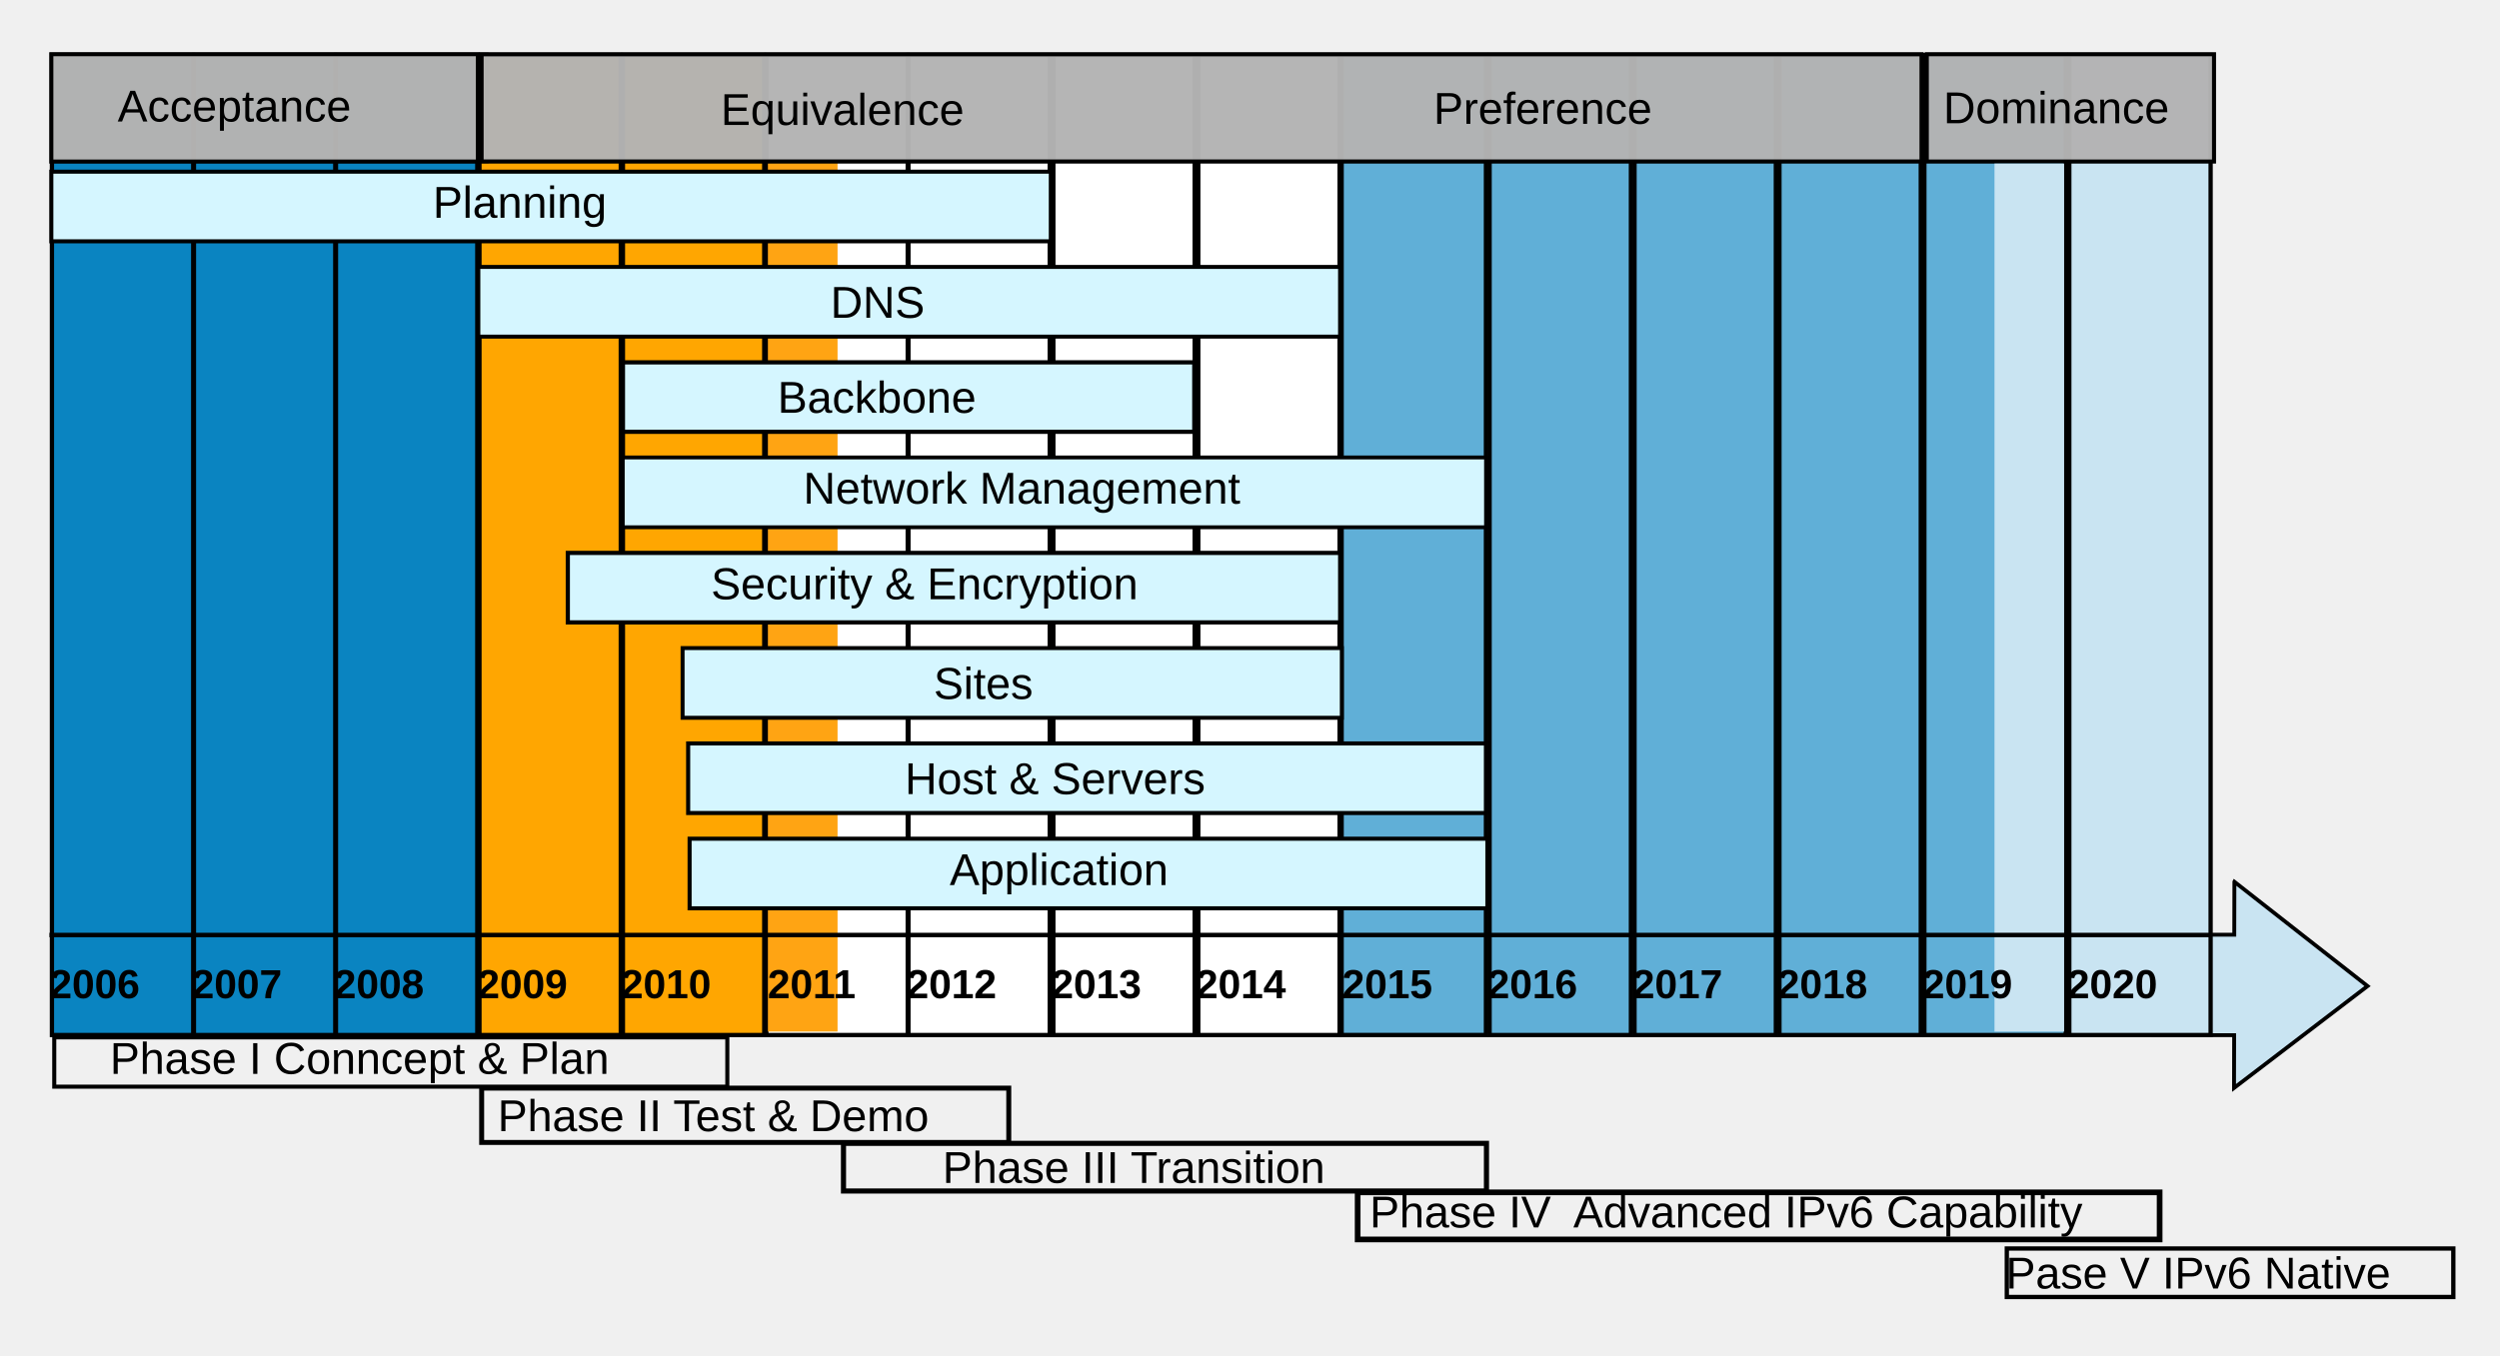
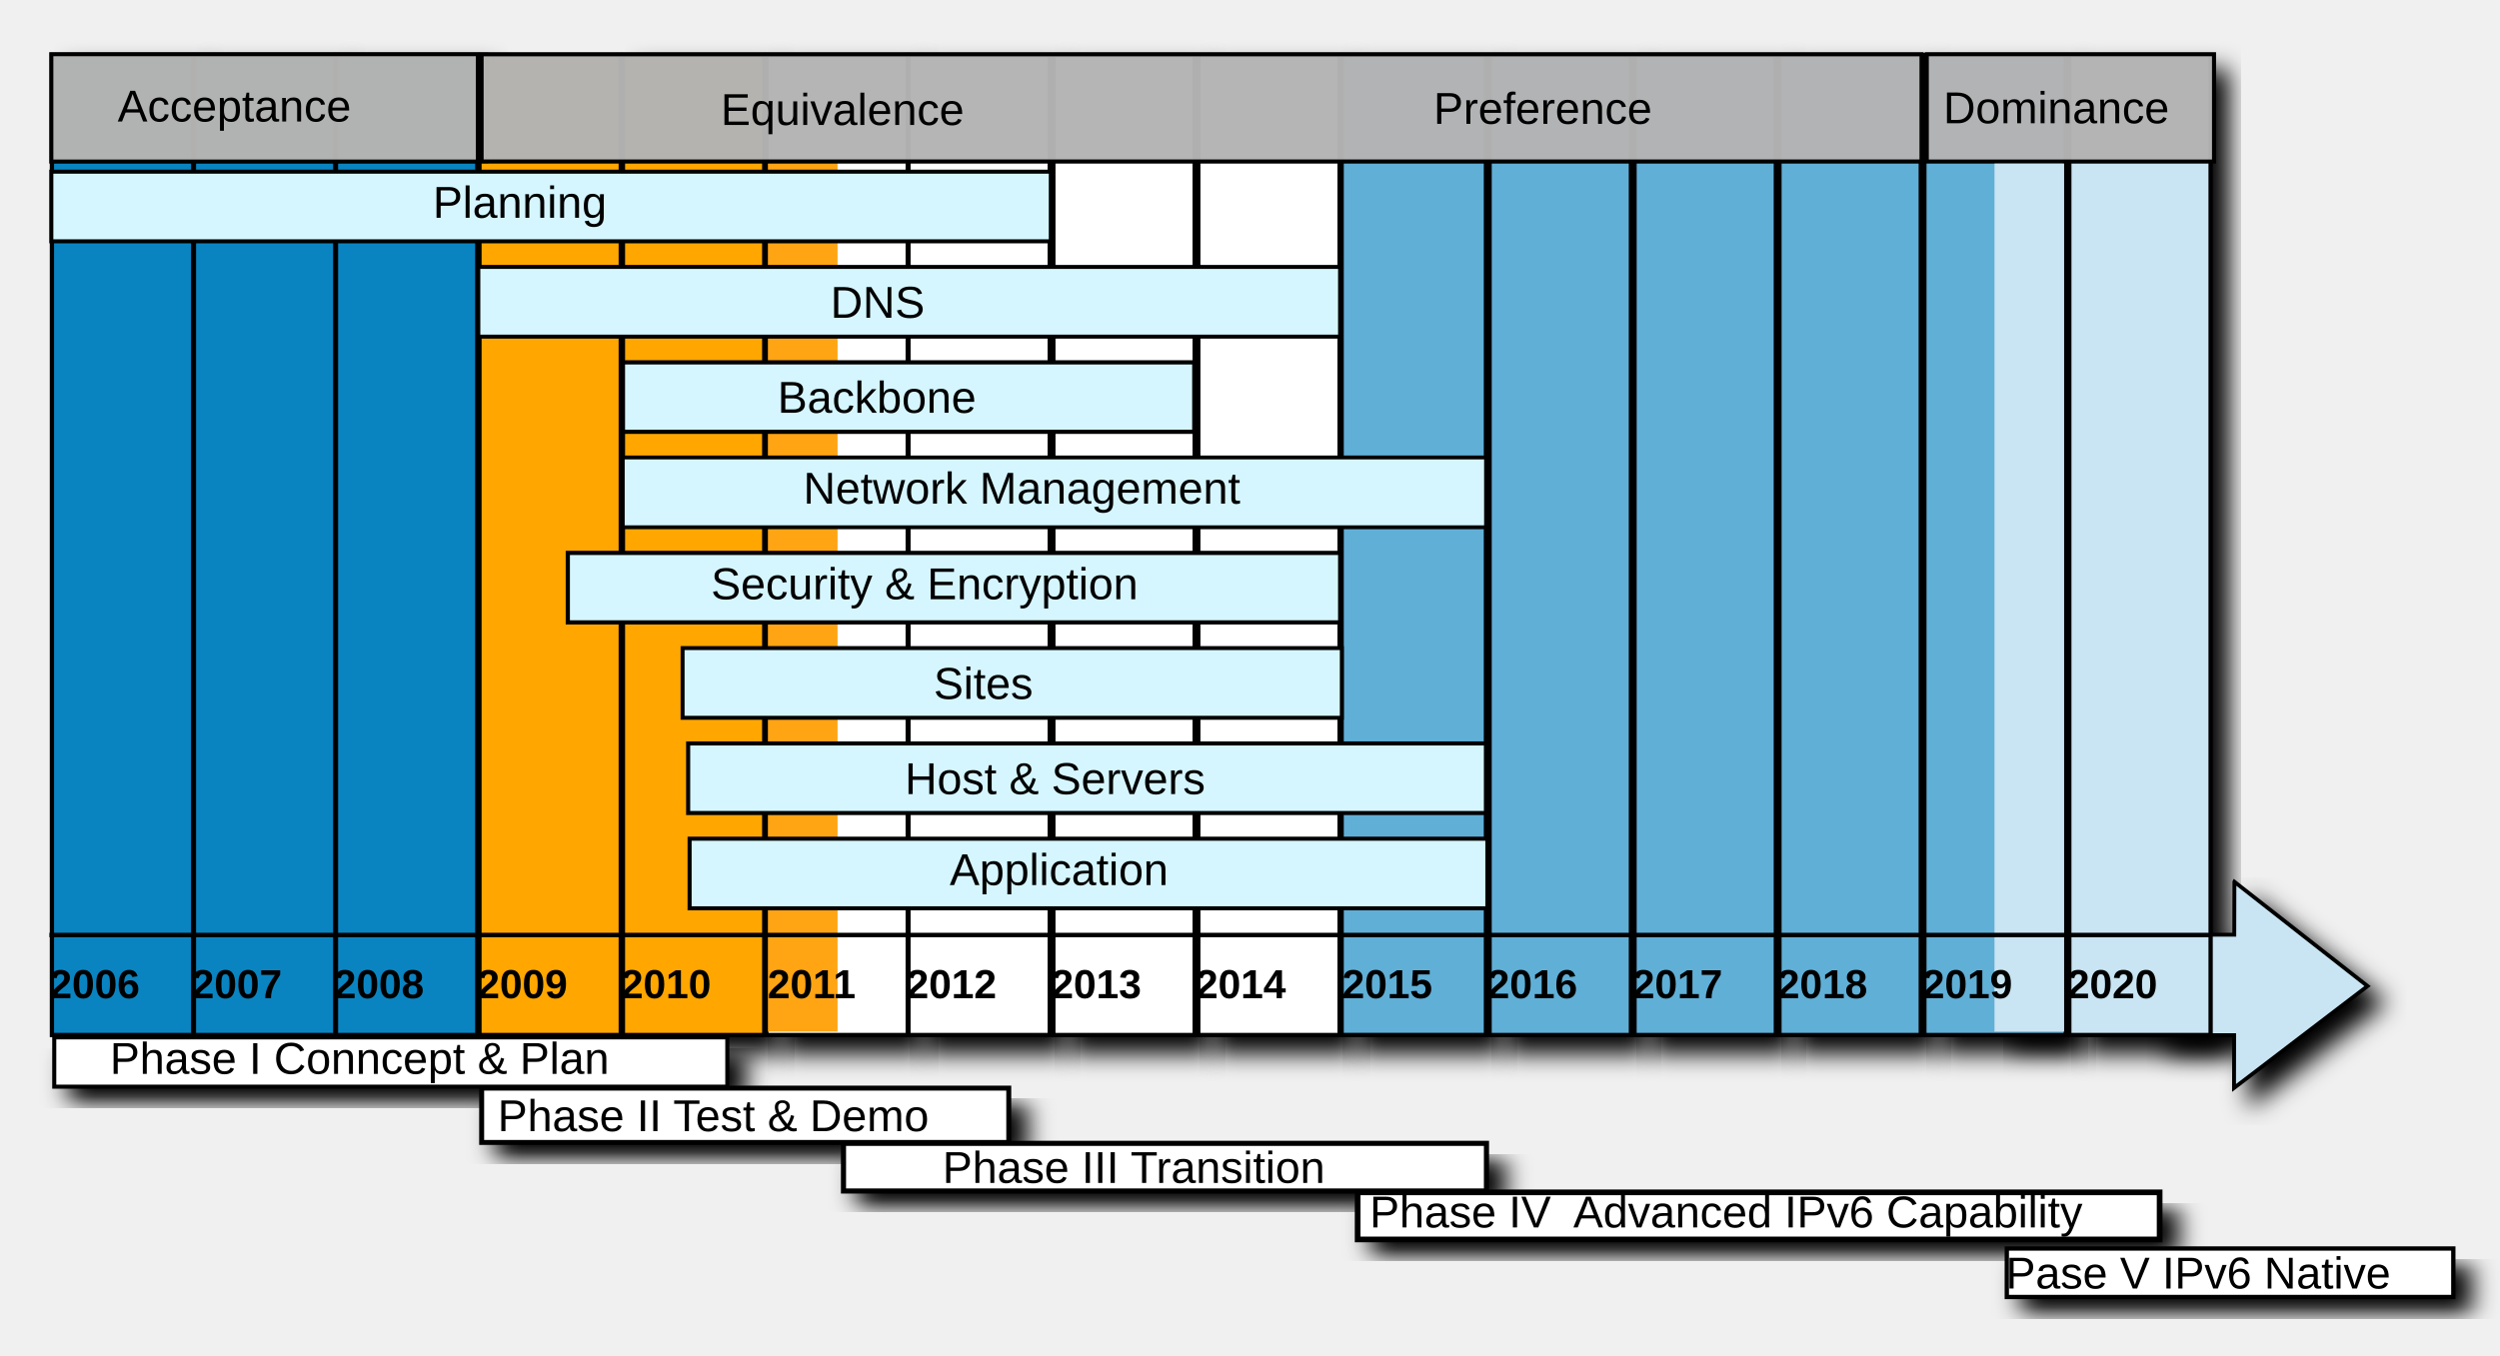
<svg xmlns="http://www.w3.org/2000/svg" width="615.286" height="333.857" id="svg32824" version="1.1" style="display:inline">
  <defs id="defs32826">
-     </defs>
+     <filter id="filter35543" color-interpolation-filters="sRGB">
+       <feGaussianBlur id="feGaussianBlur35545" stdDeviation="3" />
+     </filter>
+     <filter id="filter35547" color-interpolation-filters="sRGB">
+       <feGaussianBlur id="feGaussianBlur35549" stdDeviation="3" />
+     </filter>
+     <filter id="filter35551" color-interpolation-filters="sRGB">
+       <feGaussianBlur id="feGaussianBlur35553" stdDeviation="3" />
+     </filter>
+     <filter id="filter35555" color-interpolation-filters="sRGB">
+       <feGaussianBlur id="feGaussianBlur35557" stdDeviation="3" />
+     </filter>
+     <filter id="filter35559" color-interpolation-filters="sRGB">
+       <feGaussianBlur id="feGaussianBlur35561" stdDeviation="3" />
+     </filter>
+     <filter id="filter35563" color-interpolation-filters="sRGB">
+       <feGaussianBlur id="feGaussianBlur35565" stdDeviation="3" />
+     </filter>
+     <filter id="filter35567" color-interpolation-filters="sRGB">
+       <feGaussianBlur id="feGaussianBlur35569" stdDeviation="3" />
+     </filter>
+     <filter id="filter35571" color-interpolation-filters="sRGB">
+       <feGaussianBlur id="feGaussianBlur35573" stdDeviation="3" />
+     </filter>
+     <filter id="filter35575" color-interpolation-filters="sRGB">
+       <feGaussianBlur id="feGaussianBlur35577" stdDeviation="3" />
+     </filter>
+     <filter id="filter35579" color-interpolation-filters="sRGB">
+       <feGaussianBlur id="feGaussianBlur35581" stdDeviation="3" />
+     </filter>
+     <filter id="filter35583" color-interpolation-filters="sRGB">
+       <feGaussianBlur id="feGaussianBlur35585" stdDeviation="3" />
+     </filter>
+     <filter id="filter35587" color-interpolation-filters="sRGB">
+       <feGaussianBlur id="feGaussianBlur35589" stdDeviation="3" />
+     </filter>
+     <filter id="filter35591" color-interpolation-filters="sRGB">
+       <feGaussianBlur id="feGaussianBlur35593" stdDeviation="3" />
+     </filter>
+     <filter id="filter35595" color-interpolation-filters="sRGB">
+       <feGaussianBlur id="feGaussianBlur35597" stdDeviation="3" />
+     </filter>
+     <filter id="filter35599" color-interpolation-filters="sRGB">
+       <feGaussianBlur id="feGaussianBlur35601" stdDeviation="3" />
+     </filter>
+     <filter id="filter35603" color-interpolation-filters="sRGB">
+       <feGaussianBlur id="feGaussianBlur35605" stdDeviation="3" />
+     </filter>
+     <filter id="filter35607" color-interpolation-filters="sRGB">
+       <feGaussianBlur id="feGaussianBlur35609" stdDeviation="3" />
+     </filter>
+     <filter id="filter35611" color-interpolation-filters="sRGB">
+       <feGaussianBlur id="feGaussianBlur35613" stdDeviation="3" />
+     </filter>
+     <filter id="filter35615" color-interpolation-filters="sRGB">
+       <feGaussianBlur id="feGaussianBlur35617" stdDeviation="3" />
+     </filter>
+     <filter id="filter35623" color-interpolation-filters="sRGB">
+       <feGaussianBlur id="feGaussianBlur35625" stdDeviation="3" />
+     </filter>
+     <filter id="filter35627" color-interpolation-filters="sRGB">
+       <feGaussianBlur id="feGaussianBlur35629" stdDeviation="3" />
+     </filter>
+   </defs>
  <g id="layer1" style="display:inline" transform="translate(-76.64286,-359.005)">
+     <rect y="376.557" x="554.45" height="241.371" width="34.794" id="rect35619" style="color:#000000;fill:#000000;fill-opacity:1;stroke:#000000;stroke-width:1.056;stroke-linecap:butt;stroke-linejoin:miter;stroke-miterlimit:4;stroke-opacity:1;stroke-dasharray:none;stroke-dashoffset:0;marker:none;visibility:visible;display:inline;overflow:visible;filter:url(#filter35623);enable-background:accumulate" />
+     <rect y="376.557" x="234.016" height="241.371" width="34.794" id="rect35621" style="color:#000000;fill:#000000;fill-opacity:1;stroke:#000000;stroke-width:1.056;stroke-linecap:butt;stroke-linejoin:miter;stroke-miterlimit:4;stroke-opacity:1;stroke-dasharray:none;stroke-dashoffset:0;marker:none;visibility:visible;display:inline;overflow:visible;filter:url(#filter35627);enable-background:accumulate" />
+     <path id="path35505" d="m 630.781,580.188 -0.031,13.031 -20,0 0,24.75 19.969,0 -0.031,13 32.875,-25.094 -32.781,-25.688 z" style="color:#000000;fill:#000000;fill-opacity:1;fill-rule:nonzero;stroke:#000000;stroke-width:0.953;stroke-linecap:butt;stroke-linejoin:miter;stroke-miterlimit:4;stroke-opacity:1;stroke-dasharray:none;stroke-dashoffset:0;marker:none;visibility:visible;display:inline;overflow:visible;filter:url(#filter35543);enable-background:accumulate" />
+     <rect y="376.557" x="93.426" height="241.371" width="34.794" id="rect35507" style="color:#000000;fill:#000000;fill-opacity:1;stroke:#000000;stroke-width:1.056;stroke-linecap:butt;stroke-linejoin:miter;stroke-miterlimit:4;stroke-opacity:1;stroke-dasharray:none;stroke-dashoffset:0;marker:none;visibility:visible;display:inline;overflow:visible;filter:url(#filter35547);enable-background:accumulate" />
+     <rect y="376.557" x="590.133" height="241.371" width="34.794" id="rect35509" style="color:#000000;fill:#000000;fill-opacity:1;stroke:#000000;stroke-width:1.056;stroke-linecap:butt;stroke-linejoin:miter;stroke-miterlimit:4;stroke-opacity:1;stroke-dasharray:none;stroke-dashoffset:0;marker:none;visibility:visible;display:inline;overflow:visible;filter:url(#filter35551);enable-background:accumulate" />
+     <rect y="376.557" x="518.767" height="241.371" width="34.794" id="rect35511" style="color:#000000;fill:#000000;fill-opacity:1;stroke:#000000;stroke-width:1.056;stroke-linecap:butt;stroke-linejoin:miter;stroke-miterlimit:4;stroke-opacity:1;stroke-dasharray:none;stroke-dashoffset:0;marker:none;visibility:visible;display:inline;overflow:visible;filter:url(#filter35555);enable-background:accumulate" />
+     <rect y="376.557" x="483.084" height="241.371" width="34.794" id="rect35513" style="color:#000000;fill:#000000;fill-opacity:1;stroke:#000000;stroke-width:1.056;stroke-linecap:butt;stroke-linejoin:miter;stroke-miterlimit:4;stroke-opacity:1;stroke-dasharray:none;stroke-dashoffset:0;marker:none;visibility:visible;display:inline;overflow:visible;filter:url(#filter35559);enable-background:accumulate" />
+     <rect y="376.557" x="447.401" height="241.371" width="34.794" id="rect35515" style="color:#000000;fill:#000000;fill-opacity:1;stroke:#000000;stroke-width:1.056;stroke-linecap:butt;stroke-linejoin:miter;stroke-miterlimit:4;stroke-opacity:1;stroke-dasharray:none;stroke-dashoffset:0;marker:none;visibility:visible;display:inline;overflow:visible;filter:url(#filter35563);enable-background:accumulate" />
+     <rect y="376.563" x="410.965" height="241.359" width="35.541" id="rect35517" style="color:#000000;fill:#000000;fill-opacity:1;stroke:#000000;stroke-width:1.067;stroke-linecap:butt;stroke-linejoin:miter;stroke-miterlimit:4;stroke-opacity:1;stroke-dasharray:none;stroke-dashoffset:0;marker:none;visibility:visible;display:inline;overflow:visible;filter:url(#filter35567);enable-background:accumulate" />
+     <rect y="376.557" x="375.677" height="241.371" width="34.794" id="rect35519" style="color:#000000;fill:#000000;fill-opacity:1;stroke:#000000;stroke-width:1.056;stroke-linecap:butt;stroke-linejoin:miter;stroke-miterlimit:4;stroke-opacity:1;stroke-dasharray:none;stroke-dashoffset:0;marker:none;visibility:visible;display:inline;overflow:visible;filter:url(#filter35571);enable-background:accumulate" />
+     <rect y="376.557" x="339.994" height="241.371" width="34.794" id="rect35521" style="color:#000000;fill:#000000;fill-opacity:1;stroke:#000000;stroke-width:1.056;stroke-linecap:butt;stroke-linejoin:miter;stroke-miterlimit:4;stroke-opacity:1;stroke-dasharray:none;stroke-dashoffset:0;marker:none;visibility:visible;display:inline;overflow:visible;filter:url(#filter35575);enable-background:accumulate" />
+     <rect y="376.557" x="304.311" height="241.371" width="34.794" id="rect35523" style="color:#000000;fill:#000000;fill-opacity:1;stroke:#000000;stroke-width:1.056;stroke-linecap:butt;stroke-linejoin:miter;stroke-miterlimit:4;stroke-opacity:1;stroke-dasharray:none;stroke-dashoffset:0;marker:none;visibility:visible;display:inline;overflow:visible;filter:url(#filter35579);enable-background:accumulate" />
+     <rect y="376.557" x="163.364" height="241.371" width="34.794" id="rect35525" style="color:#000000;fill:#000000;fill-opacity:1;stroke:#000000;stroke-width:1.056;stroke-linecap:butt;stroke-linejoin:miter;stroke-miterlimit:4;stroke-opacity:1;stroke-dasharray:none;stroke-dashoffset:0;marker:none;visibility:visible;display:inline;overflow:visible;filter:url(#filter35583);enable-background:accumulate" />
+     <rect y="376.557" x="128.395" height="241.371" width="34.794" id="rect35527" style="color:#000000;fill:#000000;fill-opacity:1;stroke:#000000;stroke-width:1.056;stroke-linecap:butt;stroke-linejoin:miter;stroke-miterlimit:4;stroke-opacity:1;stroke-dasharray:none;stroke-dashoffset:0;marker:none;visibility:visible;display:inline;overflow:visible;filter:url(#filter35587);enable-background:accumulate" />
+     <rect y="376.557" x="269.342" height="241.371" width="34.794" id="rect35529" style="color:#000000;fill:#000000;fill-opacity:1;stroke:#000000;stroke-width:1.056;stroke-linecap:butt;stroke-linejoin:miter;stroke-miterlimit:4;stroke-opacity:1;stroke-dasharray:none;stroke-dashoffset:0;marker:none;visibility:visible;display:inline;overflow:visible;filter:url(#filter35591);enable-background:accumulate" />
+     <rect style="color:#000000;fill:#000000;fill-opacity:1;fill-rule:nonzero;stroke:#000000;stroke-width:0;stroke-linecap:butt;stroke-linejoin:miter;stroke-miterlimit:4;stroke-opacity:1;stroke-dasharray:none;stroke-dashoffset:0;marker:none;visibility:visible;display:inline;overflow:visible;filter:url(#filter35595);enable-background:accumulate" id="rect35531" width="17.143" height="213.781" x="571.714" y="403.296" />
+     <rect y="618.505" x="94" height="12.143" width="165.714" id="rect35533" style="color:#000000;fill:#000000;stroke:#000000;stroke-width:1;stroke-linecap:butt;stroke-linejoin:miter;stroke-miterlimit:4;stroke-opacity:1;stroke-dasharray:none;stroke-dashoffset:0;marker:none;visibility:visible;display:inline;overflow:visible;filter:url(#filter35599);enable-background:accumulate" />
+     <rect y="631.005" x="199.233" height="13.381" width="129.78" id="rect35535" style="color:#000000;fill:#000000;stroke:#000000;stroke-width:1.22;stroke-linecap:butt;stroke-linejoin:miter;stroke-miterlimit:4;stroke-opacity:1;stroke-dasharray:none;stroke-dashoffset:0;marker:none;visibility:visible;display:inline;overflow:visible;filter:url(#filter35603);enable-background:accumulate" />
+     <rect style="color:#000000;fill:#000000;stroke:#000000;stroke-width:1.262;stroke-linecap:butt;stroke-linejoin:miter;stroke-miterlimit:4;stroke-opacity:1;stroke-dasharray:none;stroke-dashoffset:0;marker:none;visibility:visible;display:inline;overflow:visible;filter:url(#filter35607);enable-background:accumulate" id="rect35537" width="158.309" height="11.737" x="288.32" y="644.608" />
+     <rect y="656.677" x="414.915" height="11.598" width="197.456" id="rect35539" style="color:#000000;fill:#000000;stroke:#000000;stroke-width:1.401;stroke-linecap:butt;stroke-linejoin:miter;stroke-miterlimit:4;stroke-opacity:1;stroke-dasharray:none;stroke-dashoffset:0;marker:none;visibility:visible;display:inline;overflow:visible;filter:url(#filter35611);enable-background:accumulate" />
+     <rect style="color:#000000;fill:#000000;stroke:#000000;stroke-width:1.061;stroke-linecap:butt;stroke-linejoin:miter;stroke-miterlimit:4;stroke-opacity:1;stroke-dasharray:none;stroke-dashoffset:0;marker:none;visibility:visible;display:inline;overflow:visible;filter:url(#filter35615);enable-background:accumulate" id="rect35541" width="109.939" height="11.939" x="574.745" y="670.507" />
    <path style="color:#000000;fill:#c9e4f2;fill-opacity:1;fill-rule:nonzero;stroke:#000000;stroke-width:0.953;stroke-linecap:butt;stroke-linejoin:miter;stroke-miterlimit:4;stroke-opacity:1;stroke-dasharray:none;stroke-dashoffset:0;marker:none;visibility:visible;display:inline;overflow:visible;enable-background:accumulate" d="m 626.781,576.188 -0.031,13.031 -20,0 0,24.75 19.969,0 -0.031,13 32.875,-25.094 -32.781,-25.688 z" id="path34324" />
    <rect style="color:#000000;fill:#0a84c1;fill-opacity:1;stroke:#000000;stroke-width:1.056;stroke-linecap:butt;stroke-linejoin:miter;stroke-miterlimit:4;stroke-opacity:1;stroke-dasharray:none;stroke-dashoffset:0;marker:none;visibility:visible;display:inline;overflow:visible;enable-background:accumulate" id="rect33718" width="34.794" height="241.371" x="89.426" y="372.557" />
    <rect style="color:#000000;fill:#c9e4f2;fill-opacity:1;stroke:#000000;stroke-width:1.056;stroke-linecap:butt;stroke-linejoin:miter;stroke-miterlimit:4;stroke-opacity:1;stroke-dasharray:none;stroke-dashoffset:0;marker:none;visibility:visible;display:inline;overflow:visible;enable-background:accumulate" id="rect33718-4" width="34.794" height="241.371" x="586.133" y="372.557" />
    <rect style="color:#000000;fill:#60afd7;fill-opacity:1;stroke:#000000;stroke-width:1.056;stroke-linecap:butt;stroke-linejoin:miter;stroke-miterlimit:4;stroke-opacity:1;stroke-dasharray:none;stroke-dashoffset:0;marker:none;visibility:visible;display:inline;overflow:visible;enable-background:accumulate" id="rect33718-2" width="34.794" height="241.371" x="550.45" y="372.557" />
    <rect style="color:#000000;fill:#60afd7;fill-opacity:1;stroke:#000000;stroke-width:1.056;stroke-linecap:butt;stroke-linejoin:miter;stroke-miterlimit:4;stroke-opacity:1;stroke-dasharray:none;stroke-dashoffset:0;marker:none;visibility:visible;display:inline;overflow:visible;enable-background:accumulate" id="rect33718-5" width="34.794" height="241.371" x="514.767" y="372.557" />
    <rect style="color:#000000;fill:#60afd7;fill-opacity:1;stroke:#000000;stroke-width:1.056;stroke-linecap:butt;stroke-linejoin:miter;stroke-miterlimit:4;stroke-opacity:1;stroke-dasharray:none;stroke-dashoffset:0;marker:none;visibility:visible;display:inline;overflow:visible;enable-background:accumulate" id="rect33718-90" width="34.794" height="241.371" x="479.084" y="372.557" />
    <rect style="color:#000000;fill:#60afd7;fill-opacity:1;stroke:#000000;stroke-width:1.056;stroke-linecap:butt;stroke-linejoin:miter;stroke-miterlimit:4;stroke-opacity:1;stroke-dasharray:none;stroke-dashoffset:0;marker:none;visibility:visible;display:inline;overflow:visible;enable-background:accumulate" id="rect33718-3" width="34.794" height="241.371" x="443.401" y="372.557" />
    <rect style="color:#000000;fill:#60afd7;fill-opacity:1;stroke:#000000;stroke-width:1.067;stroke-linecap:butt;stroke-linejoin:miter;stroke-miterlimit:4;stroke-opacity:1;stroke-dasharray:none;stroke-dashoffset:0;marker:none;visibility:visible;display:inline;overflow:visible;enable-background:accumulate" id="rect33718-04" width="35.541" height="241.359" x="406.965" y="372.563" />
    <rect style="color:#000000;fill:#ffffff;fill-opacity:1;stroke:#000000;stroke-width:1.056;stroke-linecap:butt;stroke-linejoin:miter;stroke-miterlimit:4;stroke-opacity:1;stroke-dasharray:none;stroke-dashoffset:0;marker:none;visibility:visible;display:inline;overflow:visible;enable-background:accumulate" id="rect33718-19" width="34.794" height="241.371" x="371.677" y="372.557" />
    <rect style="color:#000000;fill:#ffffff;fill-opacity:1;stroke:#000000;stroke-width:1.056;stroke-linecap:butt;stroke-linejoin:miter;stroke-miterlimit:4;stroke-opacity:1;stroke-dasharray:none;stroke-dashoffset:0;marker:none;visibility:visible;display:inline;overflow:visible;enable-background:accumulate" id="rect33718-54" width="34.794" height="241.371" x="335.994" y="372.557" />
    <rect style="color:#000000;fill:#ffffff;fill-opacity:1;stroke:#000000;stroke-width:1.056;stroke-linecap:butt;stroke-linejoin:miter;stroke-miterlimit:4;stroke-opacity:1;stroke-dasharray:none;stroke-dashoffset:0;marker:none;visibility:visible;display:inline;overflow:visible;enable-background:accumulate" id="rect33718-93" width="34.794" height="241.371" x="300.311" y="372.557" />
    <rect style="color:#000000;fill:#ffa601;fill-opacity:1;stroke:#000000;stroke-width:1.056;stroke-linecap:butt;stroke-linejoin:miter;stroke-miterlimit:4;stroke-opacity:1;stroke-dasharray:none;stroke-dashoffset:0;marker:none;visibility:visible;display:inline;overflow:visible;enable-background:accumulate" id="rect33718-43" width="34.794" height="241.371" x="230.016" y="372.557" />
    <rect style="color:#000000;fill:#ffa601;fill-opacity:1;stroke:#000000;stroke-width:1.056;stroke-linecap:butt;stroke-linejoin:miter;stroke-miterlimit:4;stroke-opacity:1;stroke-dasharray:none;stroke-dashoffset:0;marker:none;visibility:visible;display:inline;overflow:visible;enable-background:accumulate" id="rect33718-74" width="34.794" height="241.371" x="194.69" y="372.557" />
    <rect style="color:#000000;fill:#0a84c1;fill-opacity:1;stroke:#000000;stroke-width:1.056;stroke-linecap:butt;stroke-linejoin:miter;stroke-miterlimit:4;stroke-opacity:1;stroke-dasharray:none;stroke-dashoffset:0;marker:none;visibility:visible;display:inline;overflow:visible;enable-background:accumulate" id="rect33718-14" width="34.794" height="241.371" x="159.364" y="372.557" />
    <rect style="color:#000000;fill:#0a84c1;fill-opacity:1;stroke:#000000;stroke-width:1.056;stroke-linecap:butt;stroke-linejoin:miter;stroke-miterlimit:4;stroke-opacity:1;stroke-dasharray:none;stroke-dashoffset:0;marker:none;visibility:visible;display:inline;overflow:visible;enable-background:accumulate" id="rect33718-42" width="34.794" height="241.371" x="124.395" y="372.557" />
    <rect style="color:#000000;fill:#ffffff;fill-opacity:1;stroke:#000000;stroke-width:1.056;stroke-linecap:butt;stroke-linejoin:miter;stroke-miterlimit:4;stroke-opacity:1;stroke-dasharray:none;stroke-dashoffset:0;marker:none;visibility:visible;display:inline;overflow:visible;enable-background:accumulate" id="rect33718-50" width="34.794" height="241.371" x="265.342" y="372.557" />
    <rect style="color:#000000;fill:#ffa20e;fill-opacity:0.976;fill-rule:nonzero;stroke:#000000;stroke-width:0;stroke-linecap:butt;stroke-linejoin:miter;stroke-miterlimit:4;stroke-opacity:1;stroke-dasharray:none;stroke-dashoffset:0;marker:none;visibility:visible;display:inline;overflow:visible;enable-background:accumulate" id="rect34086" width="17.143" height="214.286" x="265.714" y="398.791" />
    <rect style="opacity:0.29;color:#000000;fill:#ffa20e;fill-opacity:0.976;fill-rule:nonzero;stroke:#000000;stroke-width:1;stroke-linecap:butt;stroke-linejoin:miter;stroke-miterlimit:4;stroke-opacity:1;stroke-dasharray:none;stroke-dashoffset:0;marker:none;visibility:visible;display:inline;overflow:visible;enable-background:accumulate" id="rect34088" width="107.143" height="26.429" x="89.286" y="372.362" />
    <rect y="372.357" x="89.281" height="26.438" width="105.01" id="rect34090" style="color:#000000;fill:#b3b3b3;fill-opacity:0.976;fill-rule:nonzero;stroke:#000000;stroke-width:0.99;stroke-linecap:butt;stroke-linejoin:miter;stroke-miterlimit:4;stroke-opacity:1;stroke-dasharray:none;stroke-dashoffset:0;marker:none;visibility:visible;display:inline;overflow:visible;enable-background:accumulate" />
    <rect style="color:#000000;fill:#b3b3b3;fill-opacity:0.976;fill-rule:nonzero;stroke:#000000;stroke-width:1.015;stroke-linecap:butt;stroke-linejoin:miter;stroke-miterlimit:4;stroke-opacity:1;stroke-dasharray:none;stroke-dashoffset:0;marker:none;visibility:visible;display:inline;overflow:visible;enable-background:accumulate" id="rect34092" width="354.549" height="26.414" x="195.209" y="372.37" />
    <rect style="color:#000000;fill:#b3b3b3;fill-opacity:0.976;fill-rule:nonzero;stroke:#000000;stroke-width:0.997;stroke-linecap:butt;stroke-linejoin:miter;stroke-miterlimit:4;stroke-opacity:1;stroke-dasharray:none;stroke-dashoffset:0;marker:none;visibility:visible;display:inline;overflow:visible;enable-background:accumulate" id="rect34094" width="70.721" height="26.432" x="551.042" y="372.36" />
    <rect y="399.296" x="567.714" height="213.781" width="17.143" id="rect34322" style="color:#000000;fill:#c9e4f2;fill-opacity:1;fill-rule:nonzero;stroke:#000000;stroke-width:0;stroke-linecap:butt;stroke-linejoin:miter;stroke-miterlimit:4;stroke-opacity:1;stroke-dasharray:none;stroke-dashoffset:0;marker:none;visibility:visible;display:inline;overflow:visible;enable-background:accumulate" />
    <path style="fill:none;stroke:#000000;stroke-width:1.098px;stroke-linecap:butt;stroke-linejoin:miter;stroke-opacity:1" d="m 620.696,589.291 c -177.294,-2.8e-4 -354.588,-5.6e-4 -531.881,-8.4e-4" id="path3954-7" />
    <text xml:space="preserve" style="font-size:10px;font-style:normal;font-variant:normal;font-weight:bold;font-stretch:normal;text-align:center;text-anchor:middle;fill:#000000;fill-opacity:1;stroke:none;font-family:Arial;-inkscape-font-specification:Bitstream Vera Sans Bold" x="106.88" y="604.862" id="text34118">
      <tspan id="tspan34120" x="106.88" y="604.862">2006</tspan>
    </text>
    <text id="text34122" y="604.862" x="141.893" style="font-size:10px;font-style:normal;font-variant:normal;font-weight:bold;font-stretch:normal;text-align:center;text-anchor:middle;fill:#000000;fill-opacity:1;stroke:none;font-family:Arial;-inkscape-font-specification:Bitstream Vera Sans Bold" xml:space="preserve">
      <tspan y="604.862" x="141.893" id="tspan34124">2007</tspan>
    </text>
    <text xml:space="preserve" style="font-size:10px;font-style:normal;font-variant:normal;font-weight:bold;font-stretch:normal;text-align:center;text-anchor:middle;fill:#000000;fill-opacity:1;stroke:none;font-family:Arial;-inkscape-font-specification:Bitstream Vera Sans Bold" x="176.864" y="604.862" id="text34126">
      <tspan id="tspan34128" x="176.864" y="604.862">2008</tspan>
    </text>
    <text id="text34130" y="604.862" x="212.197" style="font-size:10px;font-style:normal;font-variant:normal;font-weight:bold;font-stretch:normal;text-align:center;text-anchor:middle;fill:#000000;fill-opacity:1;stroke:none;font-family:Arial;-inkscape-font-specification:Bitstream Vera Sans Bold" xml:space="preserve">
      <tspan y="604.862" x="212.197" id="tspan34132">2009</tspan>
    </text>
    <text xml:space="preserve" style="font-size:10px;font-style:normal;font-variant:normal;font-weight:bold;font-stretch:normal;text-align:center;text-anchor:middle;fill:#000000;fill-opacity:1;stroke:none;font-family:Arial;-inkscape-font-specification:Bitstream Vera Sans Bold" x="247.538" y="604.862" id="text34134">
      <tspan id="tspan34136" x="247.538" y="604.862">2010</tspan>
    </text>
    <text id="text34138" y="604.862" x="283.43" style="font-size:10px;font-style:normal;font-variant:normal;font-weight:bold;font-stretch:normal;text-align:center;text-anchor:middle;fill:#000000;fill-opacity:1;stroke:none;font-family:Arial;-inkscape-font-specification:Bitstream Vera Sans Bold" xml:space="preserve">
      <tspan y="604.862" x="283.43" id="tspan34140">2011</tspan>
    </text>
    <text xml:space="preserve" style="font-size:10px;font-style:normal;font-variant:normal;font-weight:bold;font-stretch:normal;text-align:center;text-anchor:middle;fill:#000000;fill-opacity:1;stroke:none;font-family:Arial;-inkscape-font-specification:Bitstream Vera Sans Bold" x="317.837" y="604.862" id="text34142">
      <tspan id="tspan34144" x="317.837" y="604.862">2012</tspan>
    </text>
    <text id="text34146" y="604.862" x="353.484" style="font-size:10px;font-style:normal;font-variant:normal;font-weight:bold;font-stretch:normal;text-align:center;text-anchor:middle;fill:#000000;fill-opacity:1;stroke:none;font-family:Arial;-inkscape-font-specification:Bitstream Vera Sans Bold" xml:space="preserve">
      <tspan y="604.862" x="353.484" id="tspan34148">2013</tspan>
    </text>
    <text xml:space="preserve" style="font-size:10px;font-style:normal;font-variant:normal;font-weight:bold;font-stretch:normal;text-align:center;text-anchor:middle;fill:#000000;fill-opacity:1;stroke:none;font-family:Arial;-inkscape-font-specification:Bitstream Vera Sans Bold" x="389.067" y="604.862" id="text34150">
      <tspan id="tspan34152" x="389.067" y="604.862">2014</tspan>
    </text>
    <text id="text34154" y="604.862" x="425.144" style="font-size:10px;font-style:normal;font-variant:normal;font-weight:bold;font-stretch:normal;text-align:center;text-anchor:middle;fill:#000000;fill-opacity:1;stroke:none;font-family:Arial;-inkscape-font-specification:Bitstream Vera Sans Bold" xml:space="preserve">
      <tspan y="604.862" x="425.144" id="tspan34156">2015</tspan>
    </text>
    <text xml:space="preserve" style="font-size:10px;font-style:normal;font-variant:normal;font-weight:bold;font-stretch:normal;text-align:center;text-anchor:middle;fill:#000000;fill-opacity:1;stroke:none;font-family:Arial;-inkscape-font-specification:Bitstream Vera Sans Bold" x="460.854" y="604.862" id="text34158">
      <tspan id="tspan34160" x="460.854" y="604.862">2016</tspan>
    </text>
    <text id="text34162" y="604.862" x="496.581" style="font-size:10px;font-style:normal;font-variant:normal;font-weight:bold;font-stretch:normal;text-align:center;text-anchor:middle;fill:#000000;fill-opacity:1;stroke:none;font-family:Arial;-inkscape-font-specification:Bitstream Vera Sans Bold" xml:space="preserve">
      <tspan y="604.862" x="496.581" id="tspan34164">2017</tspan>
    </text>
    <text xml:space="preserve" style="font-size:10px;font-style:normal;font-variant:normal;font-weight:bold;font-stretch:normal;text-align:center;text-anchor:middle;fill:#000000;fill-opacity:1;stroke:none;font-family:Arial;-inkscape-font-specification:Bitstream Vera Sans Bold" x="532.267" y="604.862" id="text34166">
      <tspan id="tspan34168" x="532.267" y="604.862">2018</tspan>
    </text>
    <text id="text34170" y="604.862" x="567.957" style="font-size:10px;font-style:normal;font-variant:normal;font-weight:bold;font-stretch:normal;text-align:center;text-anchor:middle;fill:#000000;fill-opacity:1;stroke:none;font-family:Arial;-inkscape-font-specification:Bitstream Vera Sans Bold" xml:space="preserve">
      <tspan y="604.862" x="567.957" id="tspan34172">2019</tspan>
    </text>
    <text xml:space="preserve" style="font-size:10px;font-style:normal;font-variant:normal;font-weight:bold;font-stretch:normal;text-align:center;text-anchor:middle;fill:#000000;fill-opacity:1;stroke:none;font-family:Arial;-inkscape-font-specification:Bitstream Vera Sans Bold" x="603.655" y="604.862" id="text34174">
      <tspan id="tspan34176" x="603.655" y="604.862">2020</tspan>
    </text>
    <text xml:space="preserve" style="font-size:11px;font-style:normal;font-variant:normal;font-weight:normal;font-stretch:normal;text-align:center;text-anchor:middle;fill:#000000;fill-opacity:1;stroke:none;font-family:Arial;-inkscape-font-specification:Arial" x="142" y="388.934" id="text34181">
      <tspan id="tspan34183" x="142" y="388.934">Acceptance</tspan>
    </text>
    <text xml:space="preserve" style="font-size:11px;font-style:normal;font-variant:normal;font-weight:normal;font-stretch:normal;text-align:center;text-anchor:middle;fill:#000000;fill-opacity:1;stroke:none;font-family:Arial;-inkscape-font-specification:Arial" x="291.714" y="389.791" id="text34185">
      <tspan id="tspan34187" x="291.714" y="389.791">Equivalence</tspan>
    </text>
    <text xml:space="preserve" style="font-size:11px;font-style:normal;font-variant:normal;font-weight:normal;font-stretch:normal;text-align:center;text-anchor:middle;fill:#000000;fill-opacity:1;stroke:none;font-family:Arial;-inkscape-font-specification:Arial" x="464.143" y="389.505" id="text34189">
      <tspan id="tspan34191" x="464.143" y="389.505">Preference</tspan>
    </text>
    <text xml:space="preserve" style="font-size:11px;font-style:normal;font-variant:normal;font-weight:normal;font-stretch:normal;text-align:center;text-anchor:middle;fill:#000000;fill-opacity:1;stroke:none;font-family:Arial;-inkscape-font-specification:Arial" x="590.571" y="389.362" id="text34193">
      <tspan id="tspan34195" x="590.571" y="389.362">Dominance</tspan>
    </text>
    <rect style="color:#000000;fill:#d5f6ff;stroke:#000000;stroke-width:0.99;stroke-linecap:butt;stroke-linejoin:miter;stroke-miterlimit:4;stroke-opacity:1;stroke-dasharray:none;stroke-dashoffset:0;marker:none;visibility:visible;display:inline;overflow:visible;enable-background:accumulate" id="rect34197" width="246.082" height="17.153" x="89.281" y="401.286" />
    <rect style="color:#000000;fill:#d5f6ff;stroke:#000000;stroke-width:0.976;stroke-linecap:butt;stroke-linejoin:miter;stroke-miterlimit:4;stroke-opacity:1;stroke-dasharray:none;stroke-dashoffset:0;marker:none;visibility:visible;display:inline;overflow:visible;enable-background:accumulate" id="rect34199" width="212.167" height="17.167" x="194.416" y="424.748" />
    <rect style="color:#000000;fill:#d5f6ff;stroke:#000000;stroke-width:1.038;stroke-linecap:butt;stroke-linejoin:miter;stroke-miterlimit:4;stroke-opacity:1;stroke-dasharray:none;stroke-dashoffset:0;marker:none;visibility:visible;display:inline;overflow:visible;enable-background:accumulate" id="rect34201" width="140.676" height="17.105" x="230.019" y="448.248" />
    <rect style="color:#000000;fill:#d5f6ff;stroke:#000000;stroke-width:0.948;stroke-linecap:butt;stroke-linejoin:miter;stroke-miterlimit:4;stroke-opacity:1;stroke-dasharray:none;stroke-dashoffset:0;marker:none;visibility:visible;display:inline;overflow:visible;enable-background:accumulate" id="rect34203" width="212.552" height="17.195" x="229.974" y="471.673" />
    <rect style="color:#000000;fill:#d5f6ff;stroke:#000000;stroke-width:1.032;stroke-linecap:butt;stroke-linejoin:miter;stroke-miterlimit:4;stroke-opacity:1;stroke-dasharray:none;stroke-dashoffset:0;marker:none;visibility:visible;display:inline;overflow:visible;enable-background:accumulate" id="rect34205" width="190.163" height="17.111" x="216.445" y="495.185" />
    <rect style="color:#000000;fill:#d5f6ff;stroke:#000000;stroke-width:0.975;stroke-linecap:butt;stroke-linejoin:miter;stroke-miterlimit:4;stroke-opacity:1;stroke-dasharray:none;stroke-dashoffset:0;marker:none;visibility:visible;display:inline;overflow:visible;enable-background:accumulate" id="rect34207" width="162.315" height="17.168" x="244.702" y="518.625" />
    <rect style="color:#000000;fill:#d5f6ff;stroke:#000000;stroke-width:1.005;stroke-linecap:butt;stroke-linejoin:miter;stroke-miterlimit:4;stroke-opacity:1;stroke-dasharray:none;stroke-dashoffset:0;marker:none;visibility:visible;display:inline;overflow:visible;enable-background:accumulate" id="rect34209" width="196.423" height="17.138" x="246.074" y="542.11" />
    <rect style="color:#000000;fill:#d5f6ff;stroke:#000000;stroke-width:1;stroke-linecap:butt;stroke-linejoin:miter;stroke-miterlimit:4;stroke-opacity:1;stroke-dasharray:none;stroke-dashoffset:0;marker:none;visibility:visible;display:inline;overflow:visible;enable-background:accumulate" id="rect34211" width="196.429" height="17.143" x="246.429" y="565.576" />
-     <rect style="color:#000000;fill:none;stroke:#000000;stroke-width:1;stroke-linecap:butt;stroke-linejoin:miter;stroke-miterlimit:4;stroke-opacity:1;stroke-dasharray:none;stroke-dashoffset:0;marker:none;visibility:visible;display:inline;overflow:visible;enable-background:accumulate" id="rect34213" width="165.714" height="12.143" x="90" y="614.505" />
-     <rect style="color:#000000;fill:none;stroke:#000000;stroke-width:1.22;stroke-linecap:butt;stroke-linejoin:miter;stroke-miterlimit:4;stroke-opacity:1;stroke-dasharray:none;stroke-dashoffset:0;marker:none;visibility:visible;display:inline;overflow:visible;enable-background:accumulate" id="rect34215" width="129.78" height="13.381" x="195.233" y="627.005" />
-     <rect y="640.608" x="284.32" height="11.737" width="158.309" id="rect34217" style="color:#000000;fill:none;stroke:#000000;stroke-width:1.262;stroke-linecap:butt;stroke-linejoin:miter;stroke-miterlimit:4;stroke-opacity:1;stroke-dasharray:none;stroke-dashoffset:0;marker:none;visibility:visible;display:inline;overflow:visible;enable-background:accumulate" />
-     <rect style="color:#000000;fill:none;stroke:#000000;stroke-width:1.401;stroke-linecap:butt;stroke-linejoin:miter;stroke-miterlimit:4;stroke-opacity:1;stroke-dasharray:none;stroke-dashoffset:0;marker:none;visibility:visible;display:inline;overflow:visible;enable-background:accumulate" id="rect34219" width="197.456" height="11.598" x="410.915" y="652.677" />
-     <rect y="666.507" x="570.745" height="11.939" width="109.939" id="rect34221" style="color:#000000;fill:none;stroke:#000000;stroke-width:1.061;stroke-linecap:butt;stroke-linejoin:miter;stroke-miterlimit:4;stroke-opacity:1;stroke-dasharray:none;stroke-dashoffset:0;marker:none;visibility:visible;display:inline;overflow:visible;enable-background:accumulate" />
+     <rect style="color:#000000;fill:#ffffff;stroke:#000000;stroke-width:1;stroke-linecap:butt;stroke-linejoin:miter;stroke-miterlimit:4;stroke-opacity:1;stroke-dasharray:none;stroke-dashoffset:0;marker:none;visibility:visible;display:inline;overflow:visible;enable-background:accumulate" id="rect34213" width="165.714" height="12.143" x="90" y="614.505" />
+     <rect style="color:#000000;fill:#ffffff;stroke:#000000;stroke-width:1.22;stroke-linecap:butt;stroke-linejoin:miter;stroke-miterlimit:4;stroke-opacity:1;stroke-dasharray:none;stroke-dashoffset:0;marker:none;visibility:visible;display:inline;overflow:visible;enable-background:accumulate" id="rect34215" width="129.78" height="13.381" x="195.233" y="627.005" />
+     <rect y="640.608" x="284.32" height="11.737" width="158.309" id="rect34217" style="color:#000000;fill:#ffffff;stroke:#000000;stroke-width:1.262;stroke-linecap:butt;stroke-linejoin:miter;stroke-miterlimit:4;stroke-opacity:1;stroke-dasharray:none;stroke-dashoffset:0;marker:none;visibility:visible;display:inline;overflow:visible;enable-background:accumulate" />
+     <rect style="color:#000000;fill:#ffffff;stroke:#000000;stroke-width:1.401;stroke-linecap:butt;stroke-linejoin:miter;stroke-miterlimit:4;stroke-opacity:1;stroke-dasharray:none;stroke-dashoffset:0;marker:none;visibility:visible;display:inline;overflow:visible;enable-background:accumulate" id="rect34219" width="197.456" height="11.598" x="410.915" y="652.677" />
+     <rect y="666.507" x="570.745" height="11.939" width="109.939" id="rect34221" style="color:#000000;fill:#ffffff;stroke:#000000;stroke-width:1.061;stroke-linecap:butt;stroke-linejoin:miter;stroke-miterlimit:4;stroke-opacity:1;stroke-dasharray:none;stroke-dashoffset:0;marker:none;visibility:visible;display:inline;overflow:visible;enable-background:accumulate" />
    <text xml:space="preserve" style="font-size:11px;font-style:normal;font-variant:normal;font-weight:normal;font-stretch:normal;text-align:center;text-anchor:middle;fill:#000000;fill-opacity:1;stroke:none;font-family:Arial;-inkscape-font-specification:Arial" x="212.268" y="412.642" id="text34223">
      <tspan id="tspan34225" x="212.268" y="412.642">Planning</tspan>
    </text>
    <text xml:space="preserve" style="font-size:11px;font-style:normal;font-variant:normal;font-weight:normal;font-stretch:normal;text-align:center;text-anchor:middle;fill:#000000;fill-opacity:1;stroke:none;font-family:Arial;-inkscape-font-specification:Arial" x="300.368" y="437.269" id="text34227">
      <tspan id="tspan34229" x="300.368" y="437.269">DNS</tspan>
    </text>
    <text xml:space="preserve" style="font-size:11px;font-style:normal;font-variant:normal;font-weight:normal;font-stretch:normal;text-align:center;text-anchor:middle;fill:#000000;fill-opacity:1;stroke:none;font-family:Arial;-inkscape-font-specification:Arial" x="300.185" y="460.674" id="text34231">
      <tspan id="tspan34233" x="300.185" y="460.674">Backbone</tspan>
    </text>
    <text xml:space="preserve" style="font-size:11px;font-style:normal;font-variant:normal;font-weight:normal;font-stretch:normal;text-align:center;text-anchor:middle;fill:#000000;fill-opacity:1;stroke:none;font-family:Arial;-inkscape-font-specification:Arial" x="335.869" y="483.05" id="text34235">
      <tspan id="tspan34237" x="335.869" y="483.05">Network Management</tspan>
    </text>
    <text xml:space="preserve" style="font-size:11px;font-style:normal;font-variant:normal;font-weight:normal;font-stretch:normal;text-align:center;text-anchor:middle;fill:#000000;fill-opacity:1;stroke:none;font-family:Arial;-inkscape-font-specification:Arial" x="311.92" y="506.586" id="text34239">
      <tspan id="tspan34241" x="311.92" y="506.586">Security &amp; Encryption</tspan>
    </text>
    <text xml:space="preserve" style="font-size:11px;font-style:normal;font-variant:normal;font-weight:normal;font-stretch:normal;text-align:center;text-anchor:middle;fill:#000000;fill-opacity:1;stroke:none;font-family:Arial;-inkscape-font-specification:Arial" x="326.394" y="531.146" id="text34243">
      <tspan id="tspan34245" x="326.394" y="531.146">Sites</tspan>
    </text>
    <text xml:space="preserve" style="font-size:11px;font-style:normal;font-variant:normal;font-weight:normal;font-stretch:normal;text-align:center;text-anchor:middle;fill:#000000;fill-opacity:1;stroke:none;font-family:Arial;-inkscape-font-specification:Arial" x="344.057" y="554.591" id="text34247">
      <tspan id="tspan34249" x="344.057" y="554.591">Host &amp; Servers</tspan>
    </text>
    <text xml:space="preserve" style="font-size:11px;font-style:normal;font-variant:normal;font-weight:normal;font-stretch:normal;text-align:center;text-anchor:middle;fill:#000000;fill-opacity:1;stroke:none;font-family:Arial;-inkscape-font-specification:Arial" x="345.032" y="576.992" id="text34251">
      <tspan id="tspan34253" x="345.032" y="576.992">Application</tspan>
    </text>
    <text xml:space="preserve" style="font-size:11px;font-style:normal;font-variant:normal;font-weight:normal;font-stretch:normal;text-align:center;text-anchor:middle;fill:#000000;fill-opacity:1;stroke:none;font-family:Arial;-inkscape-font-specification:Arial" x="172.814" y="623.488" id="text34255">
      <tspan id="tspan34257" x="172.814" y="623.488">Phase I Conncept &amp; Plan</tspan>
    </text>
    <text xml:space="preserve" style="font-size:11px;font-style:normal;font-variant:normal;font-weight:normal;font-stretch:normal;text-align:center;text-anchor:middle;fill:#000000;fill-opacity:1;stroke:none;font-family:Arial;-inkscape-font-specification:Arial" x="259.905" y="637.609" id="text34259">
      <tspan id="tspan34261" x="259.905" y="637.609">Phase II Test &amp; Demo</tspan>
    </text>
    <text xml:space="preserve" style="font-size:11px;font-style:normal;font-variant:normal;font-weight:normal;font-stretch:normal;text-align:center;text-anchor:middle;fill:#000000;fill-opacity:1;stroke:none;font-family:Arial;-inkscape-font-specification:Arial" x="363.432" y="650.349" id="text34263">
      <tspan id="tspan34265" x="363.432" y="650.349">Phase III Transition</tspan>
    </text>
    <text xml:space="preserve" style="font-size:11px;font-style:normal;font-variant:normal;font-weight:normal;font-stretch:normal;text-align:center;text-anchor:middle;fill:#000000;fill-opacity:1;stroke:none;font-family:Arial;-inkscape-font-specification:Arial" x="509.267" y="661.323" id="text34267">
      <tspan id="tspan34269" x="509.267" y="661.323">Phase IV  Advanced IPv6 Capability</tspan>
    </text>
    <text xml:space="preserve" style="font-size:11px;font-style:normal;font-variant:normal;font-weight:normal;font-stretch:normal;text-align:center;text-anchor:middle;fill:#000000;fill-opacity:1;stroke:none;font-family:Arial;-inkscape-font-specification:Arial" x="625.521" y="676.362" id="text34271">
      <tspan id="tspan34273" x="625.521" y="676.362">Pase V IPv6 Native</tspan>
    </text>
  </g>
</svg>
